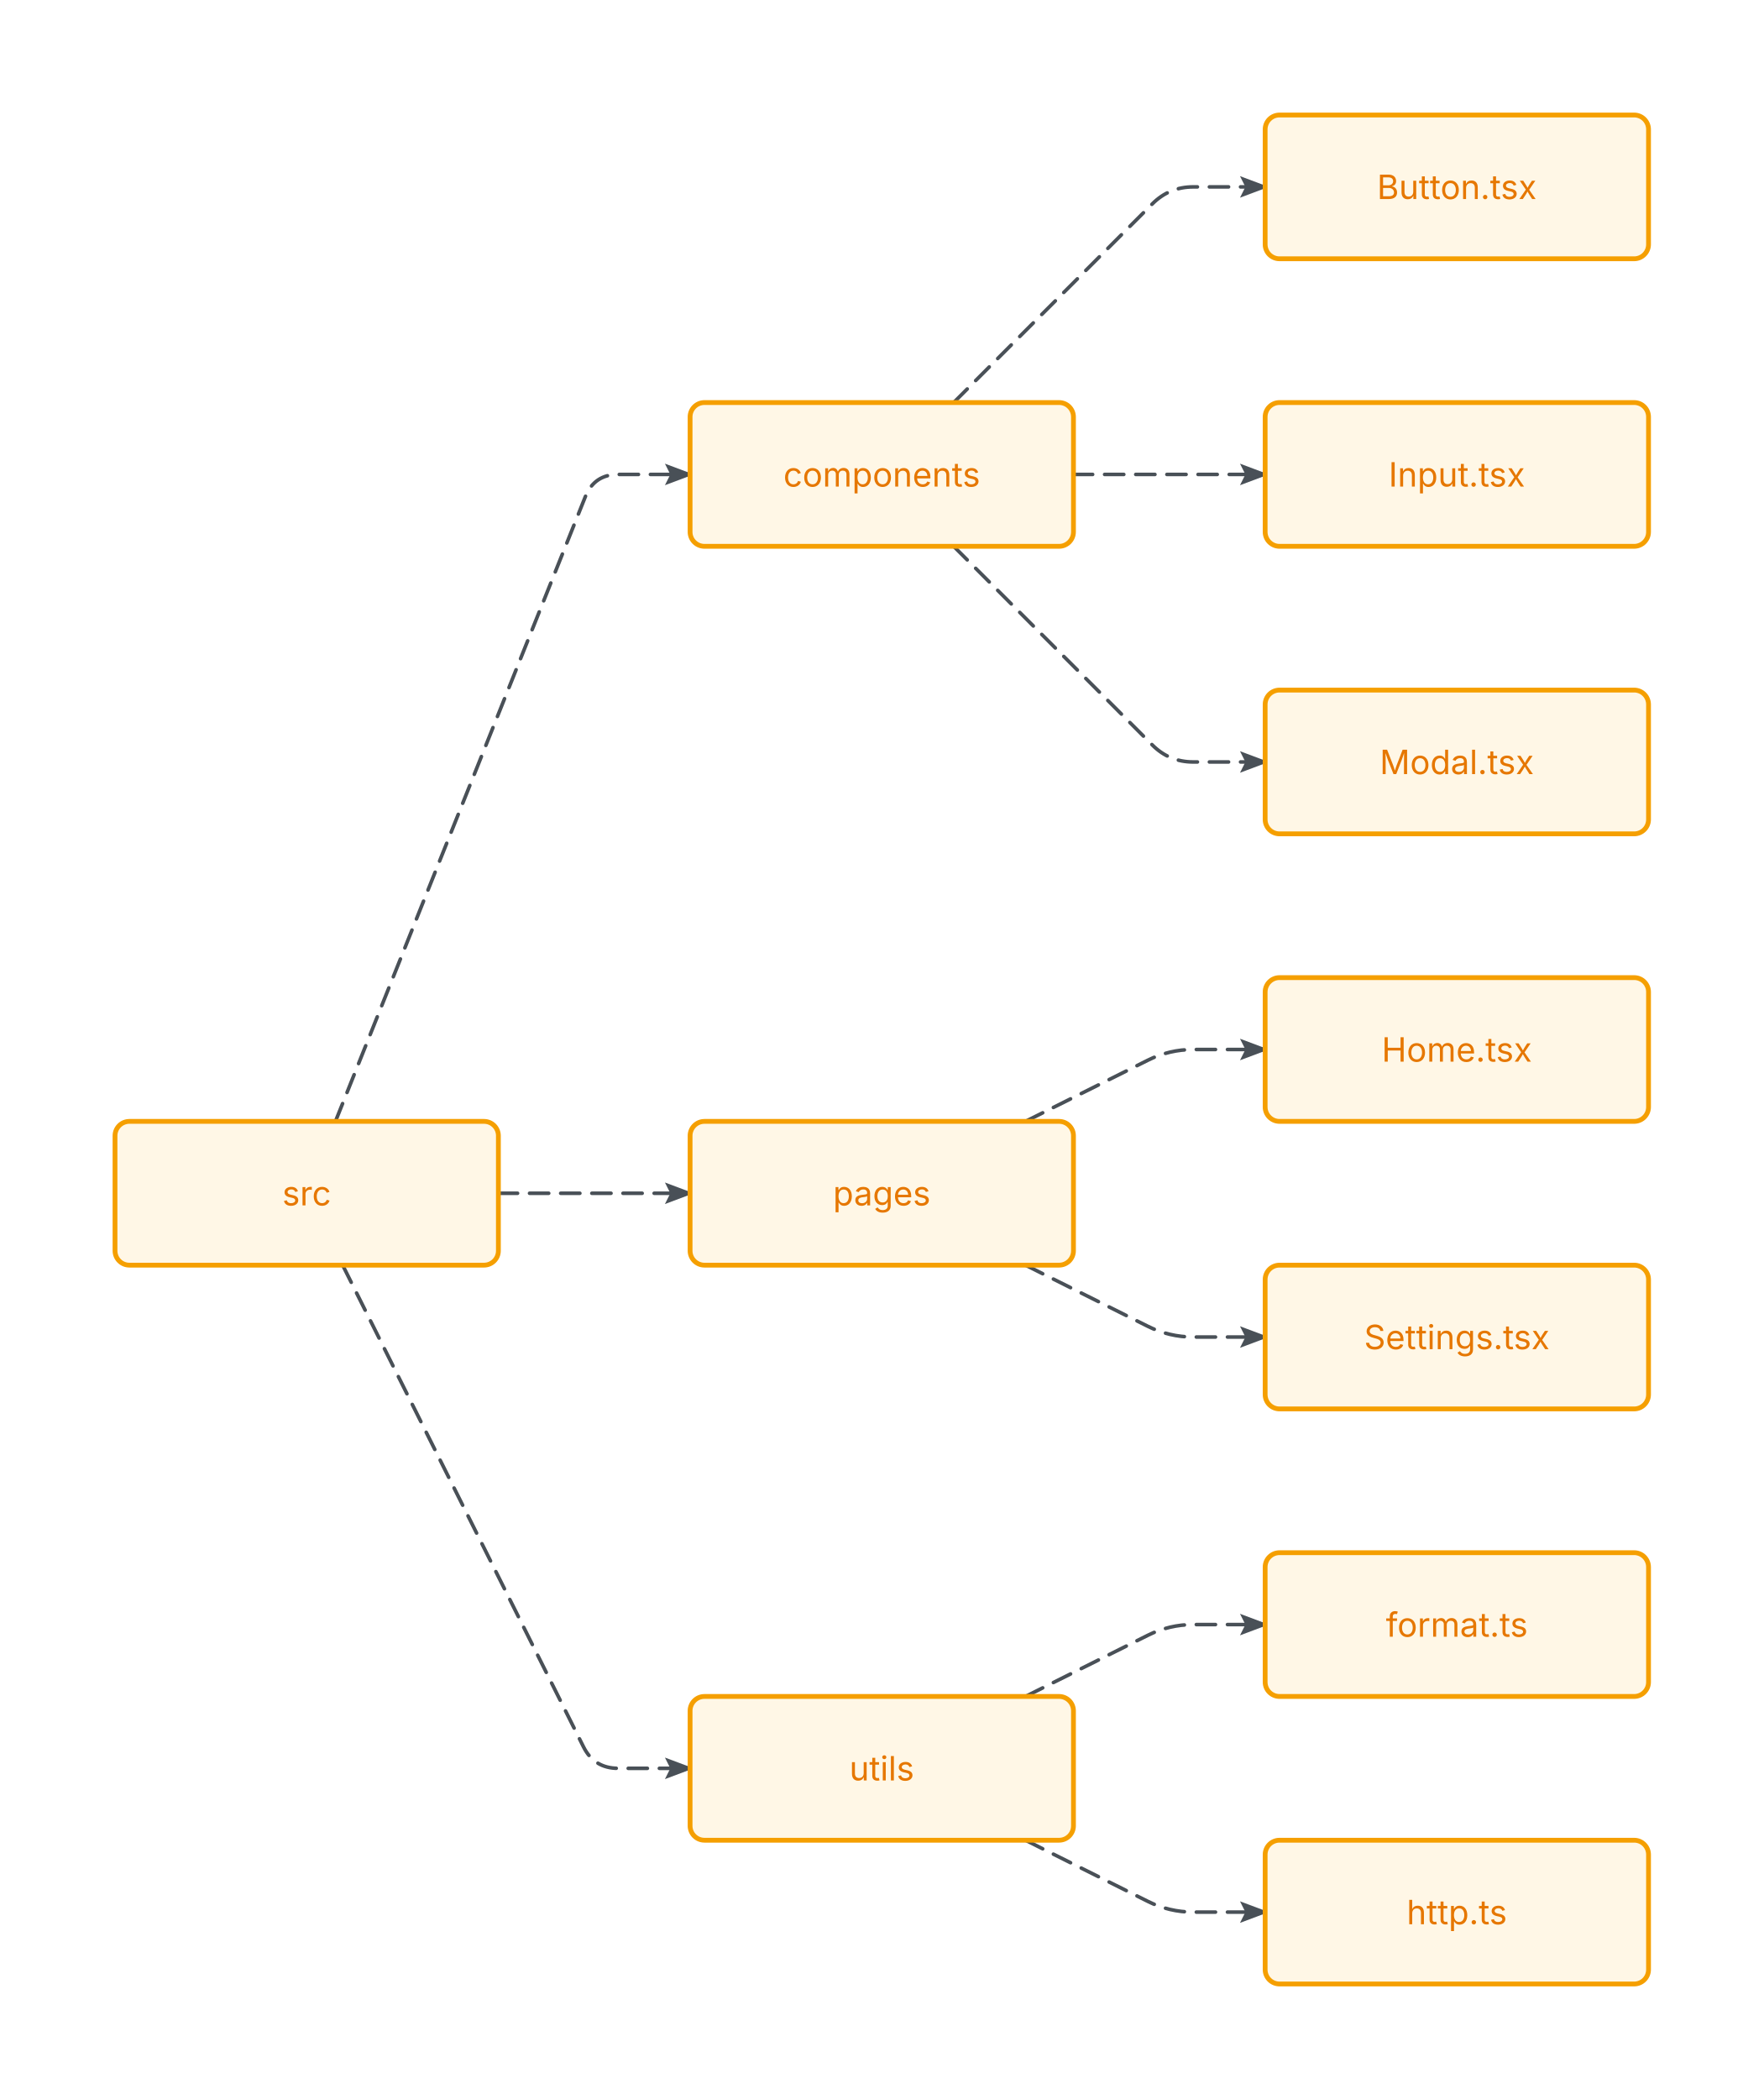
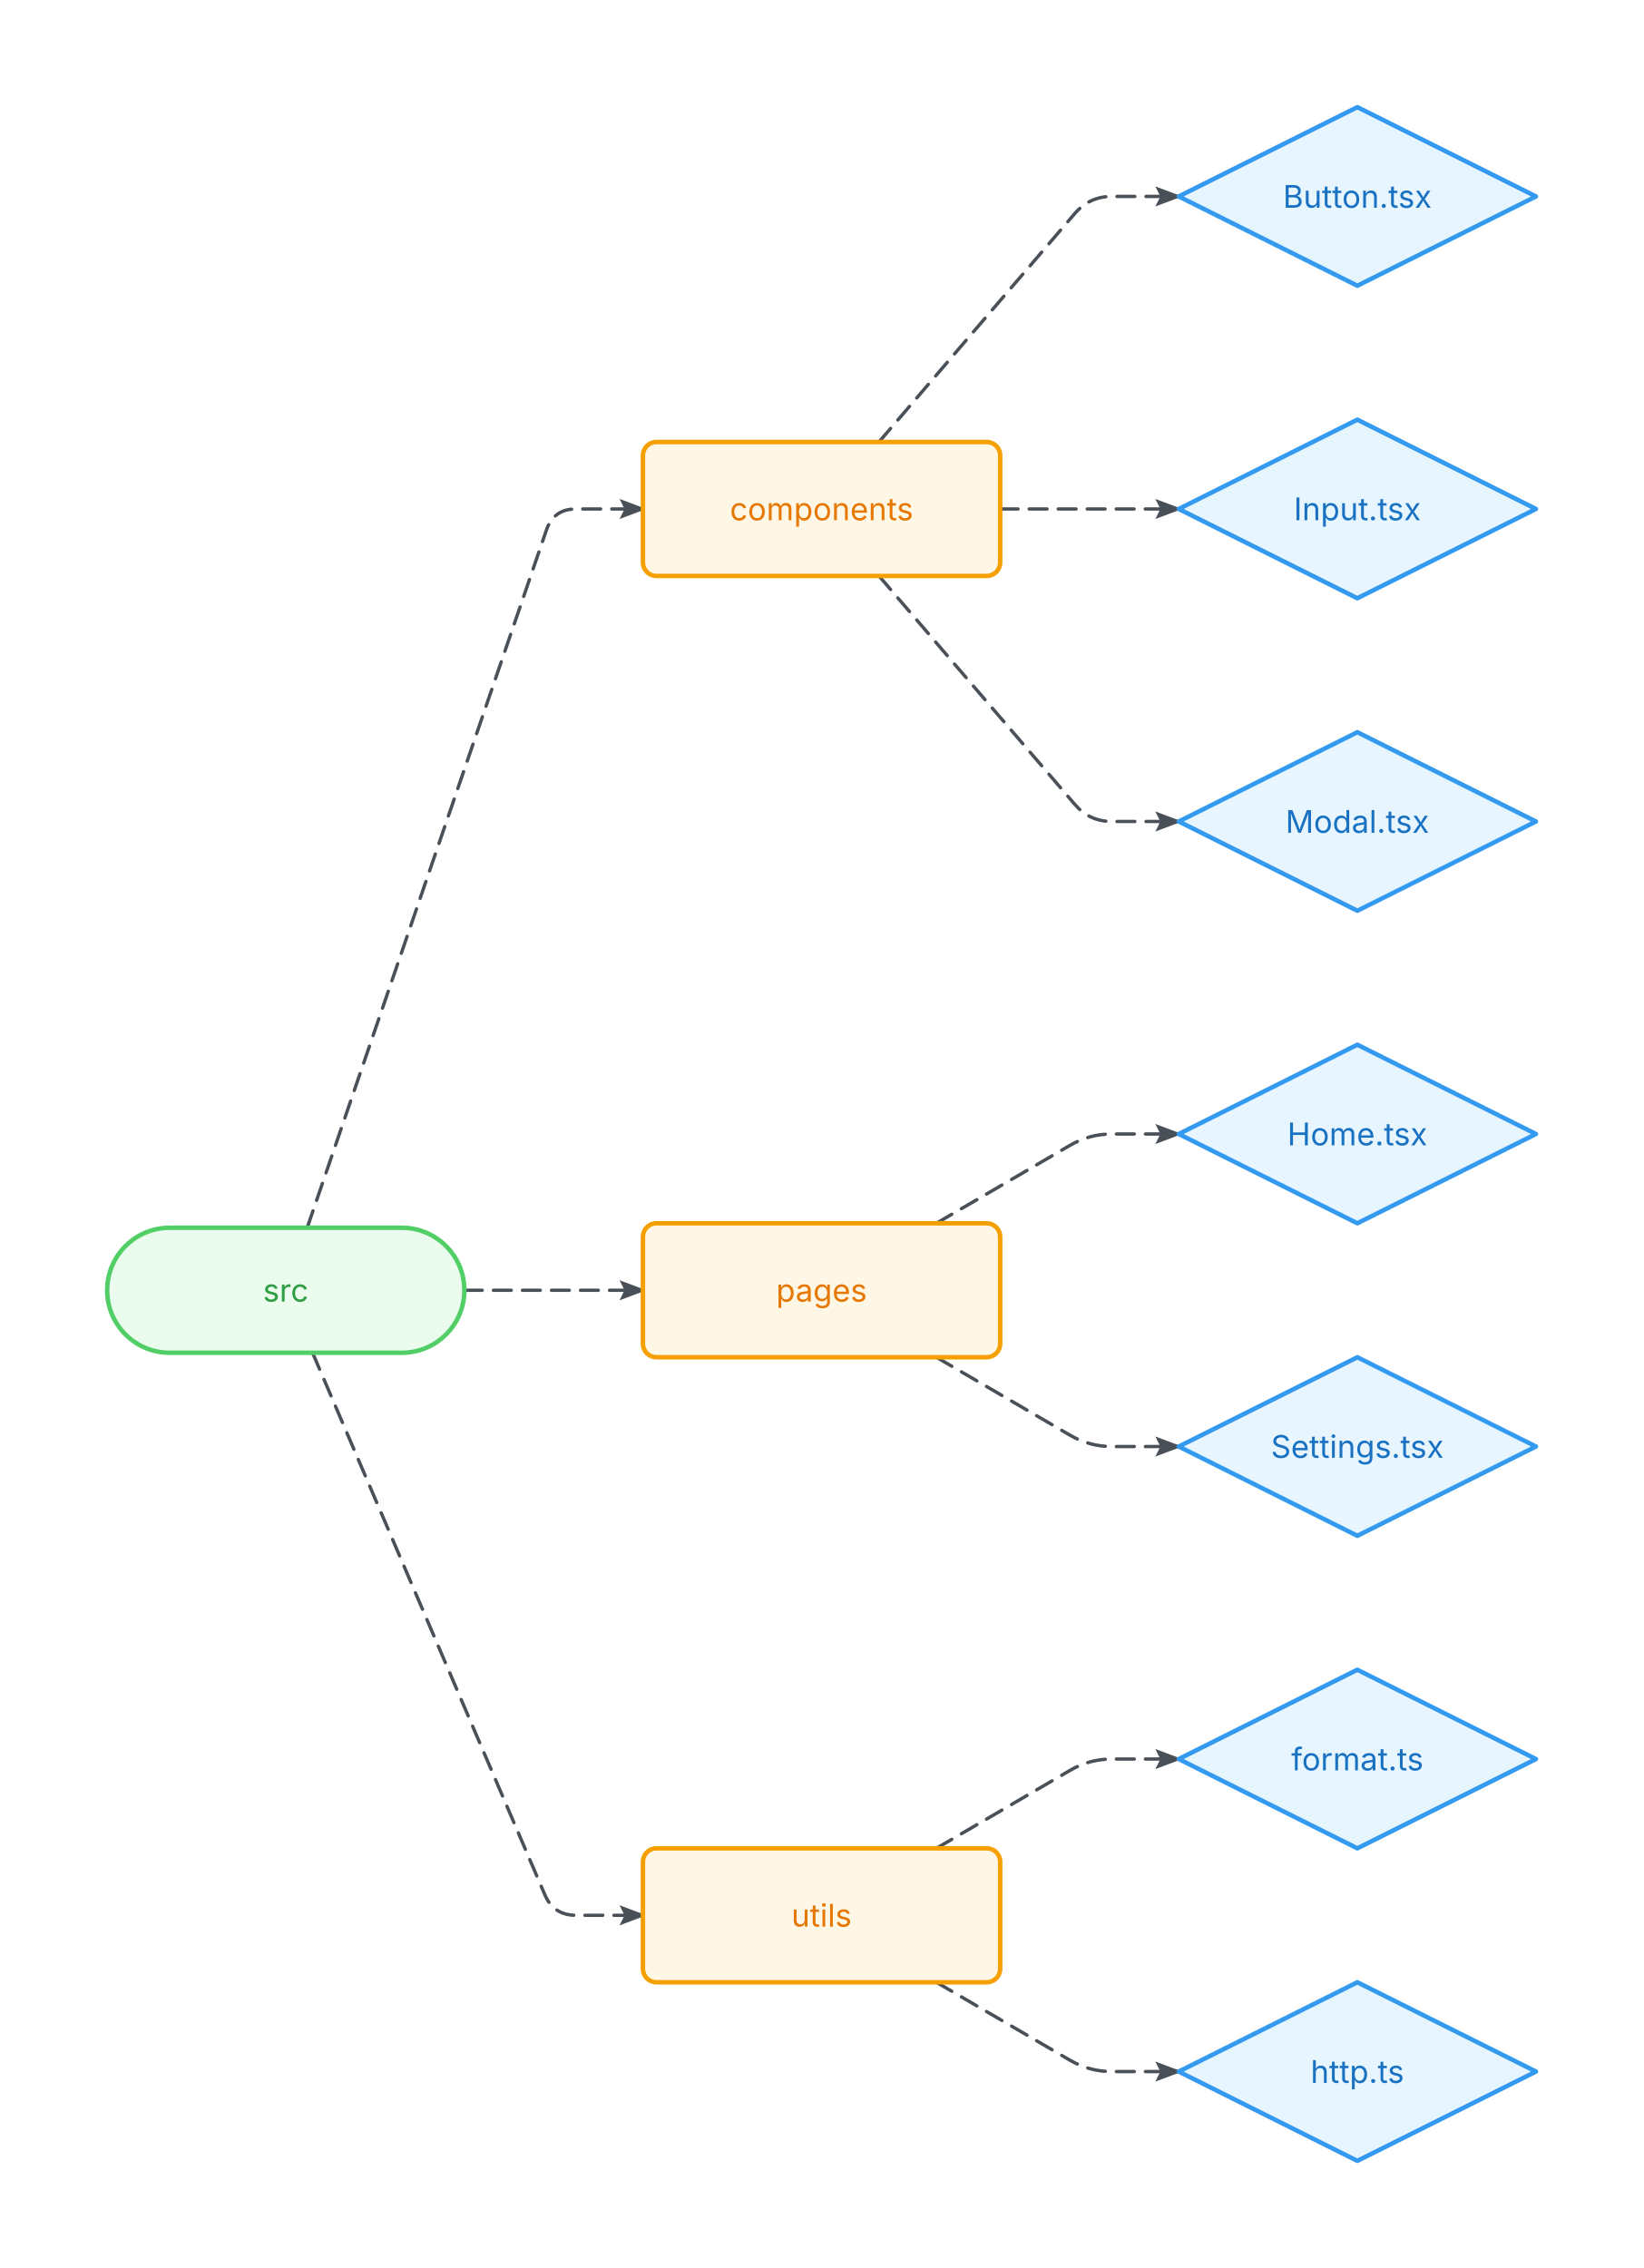
- <svg xmlns="http://www.w3.org/2000/svg" width="736" height="876" viewBox="-28 -28 736 876">
+ <svg xmlns="http://www.w3.org/2000/svg" width="736" height="1016" viewBox="-28 -28 736 1016">
  <defs>
    <marker id="arrowhead" markerWidth="8" markerHeight="6" refX="7" refY="3" orient="auto" markerUnits="strokeWidth">
      <polygon points="0 0, 8 3, 0 6, 1.5 3" fill="#495057" />
    </marker>
    <style>
      @keyframes ai-fc-flow { to { stroke-dashoffset: -26; } }
      .ai-fc-edge { animation: ai-fc-flow 1.2s linear infinite; }
    </style>
  </defs>
  <g class="flowchart">
    <g class="edge" data-from="root" data-to="comps">
-       <path d="M112,440 L216.286,179.285 Q220,170 230,170 L260,170" fill="none" stroke="#495057" stroke-width="1.5" stroke-linecap="round" stroke-linejoin="round" stroke-dasharray="8 5" class="ai-fc-edge" marker-end="url(#arrowhead)" />
+       <path d="M109.6,522 L216.757,209.459 Q220,200 230,200 L260,200" fill="none" stroke="#495057" stroke-width="1.5" stroke-linecap="round" stroke-linejoin="round" stroke-dasharray="8 5" class="ai-fc-edge" marker-end="url(#arrowhead)" />
    </g>
    <g class="edge" data-from="root" data-to="pages">
-       <path d="M180,470 L210,470 Q220,470 230,470 L260,470" fill="none" stroke="#495057" stroke-width="1.5" stroke-linecap="round" stroke-linejoin="round" stroke-dasharray="8 5" class="ai-fc-edge" marker-end="url(#arrowhead)" />
+       <path d="M180,550 L210,550 Q220,550 230,550 L260,550" fill="none" stroke="#495057" stroke-width="1.5" stroke-linecap="round" stroke-linejoin="round" stroke-dasharray="8 5" class="ai-fc-edge" marker-end="url(#arrowhead)" />
    </g>
    <g class="edge" data-from="root" data-to="utils">
-       <path d="M115,500 L215.528,701.056 Q220,710 230,710 L260,710" fill="none" stroke="#495057" stroke-width="1.5" stroke-linecap="round" stroke-linejoin="round" stroke-dasharray="8 5" class="ai-fc-edge" marker-end="url(#arrowhead)" />
+       <path d="M112,578 L216.061,820.809 Q220,830 230,830 L260,830" fill="none" stroke="#495057" stroke-width="1.5" stroke-linecap="round" stroke-linejoin="round" stroke-dasharray="8 5" class="ai-fc-edge" marker-end="url(#arrowhead)" />
    </g>
    <g class="edge" data-from="comps" data-to="button">
-       <path d="M370,140 L452.929,57.071 Q460,50 470,50 L500,50" fill="none" stroke="#495057" stroke-width="1.5" stroke-linecap="round" stroke-linejoin="round" stroke-dasharray="8 5" class="ai-fc-edge" marker-end="url(#arrowhead)" />
+       <path d="M365.714,170 L453.492,67.593 Q460,60 470,60 L500,60" fill="none" stroke="#495057" stroke-width="1.5" stroke-linecap="round" stroke-linejoin="round" stroke-dasharray="8 5" class="ai-fc-edge" marker-end="url(#arrowhead)" />
    </g>
    <g class="edge" data-from="comps" data-to="input">
-       <path d="M420,170 L450,170 Q460,170 470,170 L500,170" fill="none" stroke="#495057" stroke-width="1.5" stroke-linecap="round" stroke-linejoin="round" stroke-dasharray="8 5" class="ai-fc-edge" marker-end="url(#arrowhead)" />
+       <path d="M420,200 L450,200 Q460,200 470,200 L500,200" fill="none" stroke="#495057" stroke-width="1.5" stroke-linecap="round" stroke-linejoin="round" stroke-dasharray="8 5" class="ai-fc-edge" marker-end="url(#arrowhead)" />
    </g>
    <g class="edge" data-from="comps" data-to="modal">
-       <path d="M370,200 L452.929,282.929 Q460,290 470,290 L500,290" fill="none" stroke="#495057" stroke-width="1.5" stroke-linecap="round" stroke-linejoin="round" stroke-dasharray="8 5" class="ai-fc-edge" marker-end="url(#arrowhead)" />
+       <path d="M365.714,230 L453.492,332.407 Q460,340 470,340 L500,340" fill="none" stroke="#495057" stroke-width="1.5" stroke-linecap="round" stroke-linejoin="round" stroke-dasharray="8 5" class="ai-fc-edge" marker-end="url(#arrowhead)" />
    </g>
    <g class="edge" data-from="pages" data-to="home">
-       <path d="M400,440 L451.056,414.472 Q460,410 470,410 L500,410" fill="none" stroke="#495057" stroke-width="1.5" stroke-linecap="round" stroke-linejoin="round" stroke-dasharray="8 5" class="ai-fc-edge" marker-end="url(#arrowhead)" />
+       <path d="M391.429,520 L451.362,485.039 Q460,480 470,480 L500,480" fill="none" stroke="#495057" stroke-width="1.5" stroke-linecap="round" stroke-linejoin="round" stroke-dasharray="8 5" class="ai-fc-edge" marker-end="url(#arrowhead)" />
    </g>
    <g class="edge" data-from="pages" data-to="settings">
-       <path d="M400,500 L451.056,525.528 Q460,530 470,530 L500,530" fill="none" stroke="#495057" stroke-width="1.5" stroke-linecap="round" stroke-linejoin="round" stroke-dasharray="8 5" class="ai-fc-edge" marker-end="url(#arrowhead)" />
+       <path d="M391.429,580 L451.362,614.961 Q460,620 470,620 L500,620" fill="none" stroke="#495057" stroke-width="1.5" stroke-linecap="round" stroke-linejoin="round" stroke-dasharray="8 5" class="ai-fc-edge" marker-end="url(#arrowhead)" />
    </g>
    <g class="edge" data-from="utils" data-to="format">
-       <path d="M400,680 L451.056,654.472 Q460,650 470,650 L500,650" fill="none" stroke="#495057" stroke-width="1.5" stroke-linecap="round" stroke-linejoin="round" stroke-dasharray="8 5" class="ai-fc-edge" marker-end="url(#arrowhead)" />
+       <path d="M391.429,800 L451.362,765.039 Q460,760 470,760 L500,760" fill="none" stroke="#495057" stroke-width="1.5" stroke-linecap="round" stroke-linejoin="round" stroke-dasharray="8 5" class="ai-fc-edge" marker-end="url(#arrowhead)" />
    </g>
    <g class="edge" data-from="utils" data-to="http">
-       <path d="M400,740 L451.056,765.528 Q460,770 470,770 L500,770" fill="none" stroke="#495057" stroke-width="1.5" stroke-linecap="round" stroke-linejoin="round" stroke-dasharray="8 5" class="ai-fc-edge" marker-end="url(#arrowhead)" />
+       <path d="M391.429,860 L451.362,894.961 Q460,900 470,900 L500,900" fill="none" stroke="#495057" stroke-width="1.5" stroke-linecap="round" stroke-linejoin="round" stroke-dasharray="8 5" class="ai-fc-edge" marker-end="url(#arrowhead)" />
    </g>
-     <g class="node node-process" data-id="root">
-       <rect x="20" y="440" width="160" height="60" rx="6" ry="6" fill="#fff7e6" stroke="#f59f00" stroke-width="2" />
-       <text x="100" y="470" text-anchor="middle" dominant-baseline="middle" font-family="Inter, system-ui, -apple-system, sans-serif" font-size="14" fill="#e67700">src</text>
+     <g class="node node-terminal" data-id="root">
+       <rect x="20" y="522" width="160" height="56" rx="28" ry="28" fill="#ebfbee" stroke="#51cf66" stroke-width="2" />
+       <text x="100" y="550" text-anchor="middle" dominant-baseline="middle" font-family="Inter, system-ui, -apple-system, sans-serif" font-size="14" fill="#2f9e44">src</text>
    </g>
    <g class="node node-process" data-id="comps">
-       <rect x="260" y="140" width="160" height="60" rx="6" ry="6" fill="#fff7e6" stroke="#f59f00" stroke-width="2" />
-       <text x="340" y="170" text-anchor="middle" dominant-baseline="middle" font-family="Inter, system-ui, -apple-system, sans-serif" font-size="14" fill="#e67700">components</text>
+       <rect x="260" y="170" width="160" height="60" rx="6" ry="6" fill="#fff7e6" stroke="#f59f00" stroke-width="2" />
+       <text x="340" y="200" text-anchor="middle" dominant-baseline="middle" font-family="Inter, system-ui, -apple-system, sans-serif" font-size="14" fill="#e67700">components</text>
    </g>
    <g class="node node-process" data-id="pages">
-       <rect x="260" y="440" width="160" height="60" rx="6" ry="6" fill="#fff7e6" stroke="#f59f00" stroke-width="2" />
-       <text x="340" y="470" text-anchor="middle" dominant-baseline="middle" font-family="Inter, system-ui, -apple-system, sans-serif" font-size="14" fill="#e67700">pages</text>
+       <rect x="260" y="520" width="160" height="60" rx="6" ry="6" fill="#fff7e6" stroke="#f59f00" stroke-width="2" />
+       <text x="340" y="550" text-anchor="middle" dominant-baseline="middle" font-family="Inter, system-ui, -apple-system, sans-serif" font-size="14" fill="#e67700">pages</text>
    </g>
    <g class="node node-process" data-id="utils">
-       <rect x="260" y="680" width="160" height="60" rx="6" ry="6" fill="#fff7e6" stroke="#f59f00" stroke-width="2" />
-       <text x="340" y="710" text-anchor="middle" dominant-baseline="middle" font-family="Inter, system-ui, -apple-system, sans-serif" font-size="14" fill="#e67700">utils</text>
+       <rect x="260" y="800" width="160" height="60" rx="6" ry="6" fill="#fff7e6" stroke="#f59f00" stroke-width="2" />
+       <text x="340" y="830" text-anchor="middle" dominant-baseline="middle" font-family="Inter, system-ui, -apple-system, sans-serif" font-size="14" fill="#e67700">utils</text>
    </g>
-     <g class="node node-process" data-id="button">
-       <rect x="500" y="20" width="160" height="60" rx="6" ry="6" fill="#fff7e6" stroke="#f59f00" stroke-width="2" />
-       <text x="580" y="50" text-anchor="middle" dominant-baseline="middle" font-family="Inter, system-ui, -apple-system, sans-serif" font-size="14" fill="#e67700">Button.tsx</text>
+     <g class="node node-decision" data-id="button">
+       <polygon points="580,20 660,60 580,100 500,60" fill="#e7f5ff" stroke="#339af0" stroke-width="2" stroke-linejoin="round" />
+       <text x="580" y="60" text-anchor="middle" dominant-baseline="middle" font-family="Inter, system-ui, -apple-system, sans-serif" font-size="14" fill="#1971c2">Button.tsx</text>
    </g>
-     <g class="node node-process" data-id="input">
-       <rect x="500" y="140" width="160" height="60" rx="6" ry="6" fill="#fff7e6" stroke="#f59f00" stroke-width="2" />
-       <text x="580" y="170" text-anchor="middle" dominant-baseline="middle" font-family="Inter, system-ui, -apple-system, sans-serif" font-size="14" fill="#e67700">Input.tsx</text>
+     <g class="node node-decision" data-id="input">
+       <polygon points="580,160 660,200 580,240 500,200" fill="#e7f5ff" stroke="#339af0" stroke-width="2" stroke-linejoin="round" />
+       <text x="580" y="200" text-anchor="middle" dominant-baseline="middle" font-family="Inter, system-ui, -apple-system, sans-serif" font-size="14" fill="#1971c2">Input.tsx</text>
    </g>
-     <g class="node node-process" data-id="modal">
-       <rect x="500" y="260" width="160" height="60" rx="6" ry="6" fill="#fff7e6" stroke="#f59f00" stroke-width="2" />
-       <text x="580" y="290" text-anchor="middle" dominant-baseline="middle" font-family="Inter, system-ui, -apple-system, sans-serif" font-size="14" fill="#e67700">Modal.tsx</text>
+     <g class="node node-decision" data-id="modal">
+       <polygon points="580,300 660,340 580,380 500,340" fill="#e7f5ff" stroke="#339af0" stroke-width="2" stroke-linejoin="round" />
+       <text x="580" y="340" text-anchor="middle" dominant-baseline="middle" font-family="Inter, system-ui, -apple-system, sans-serif" font-size="14" fill="#1971c2">Modal.tsx</text>
    </g>
-     <g class="node node-process" data-id="home">
-       <rect x="500" y="380" width="160" height="60" rx="6" ry="6" fill="#fff7e6" stroke="#f59f00" stroke-width="2" />
-       <text x="580" y="410" text-anchor="middle" dominant-baseline="middle" font-family="Inter, system-ui, -apple-system, sans-serif" font-size="14" fill="#e67700">Home.tsx</text>
+     <g class="node node-decision" data-id="home">
+       <polygon points="580,440 660,480 580,520 500,480" fill="#e7f5ff" stroke="#339af0" stroke-width="2" stroke-linejoin="round" />
+       <text x="580" y="480" text-anchor="middle" dominant-baseline="middle" font-family="Inter, system-ui, -apple-system, sans-serif" font-size="14" fill="#1971c2">Home.tsx</text>
    </g>
-     <g class="node node-process" data-id="settings">
-       <rect x="500" y="500" width="160" height="60" rx="6" ry="6" fill="#fff7e6" stroke="#f59f00" stroke-width="2" />
-       <text x="580" y="530" text-anchor="middle" dominant-baseline="middle" font-family="Inter, system-ui, -apple-system, sans-serif" font-size="14" fill="#e67700">Settings.tsx</text>
+     <g class="node node-decision" data-id="settings">
+       <polygon points="580,580 660,620 580,660 500,620" fill="#e7f5ff" stroke="#339af0" stroke-width="2" stroke-linejoin="round" />
+       <text x="580" y="620" text-anchor="middle" dominant-baseline="middle" font-family="Inter, system-ui, -apple-system, sans-serif" font-size="14" fill="#1971c2">Settings.tsx</text>
    </g>
-     <g class="node node-process" data-id="format">
-       <rect x="500" y="620" width="160" height="60" rx="6" ry="6" fill="#fff7e6" stroke="#f59f00" stroke-width="2" />
-       <text x="580" y="650" text-anchor="middle" dominant-baseline="middle" font-family="Inter, system-ui, -apple-system, sans-serif" font-size="14" fill="#e67700">format.ts</text>
+     <g class="node node-decision" data-id="format">
+       <polygon points="580,720 660,760 580,800 500,760" fill="#e7f5ff" stroke="#339af0" stroke-width="2" stroke-linejoin="round" />
+       <text x="580" y="760" text-anchor="middle" dominant-baseline="middle" font-family="Inter, system-ui, -apple-system, sans-serif" font-size="14" fill="#1971c2">format.ts</text>
    </g>
-     <g class="node node-process" data-id="http">
-       <rect x="500" y="740" width="160" height="60" rx="6" ry="6" fill="#fff7e6" stroke="#f59f00" stroke-width="2" />
-       <text x="580" y="770" text-anchor="middle" dominant-baseline="middle" font-family="Inter, system-ui, -apple-system, sans-serif" font-size="14" fill="#e67700">http.ts</text>
+     <g class="node node-decision" data-id="http">
+       <polygon points="580,860 660,900 580,940 500,900" fill="#e7f5ff" stroke="#339af0" stroke-width="2" stroke-linejoin="round" />
+       <text x="580" y="900" text-anchor="middle" dominant-baseline="middle" font-family="Inter, system-ui, -apple-system, sans-serif" font-size="14" fill="#1971c2">http.ts</text>
    </g>
  </g>
</svg>
